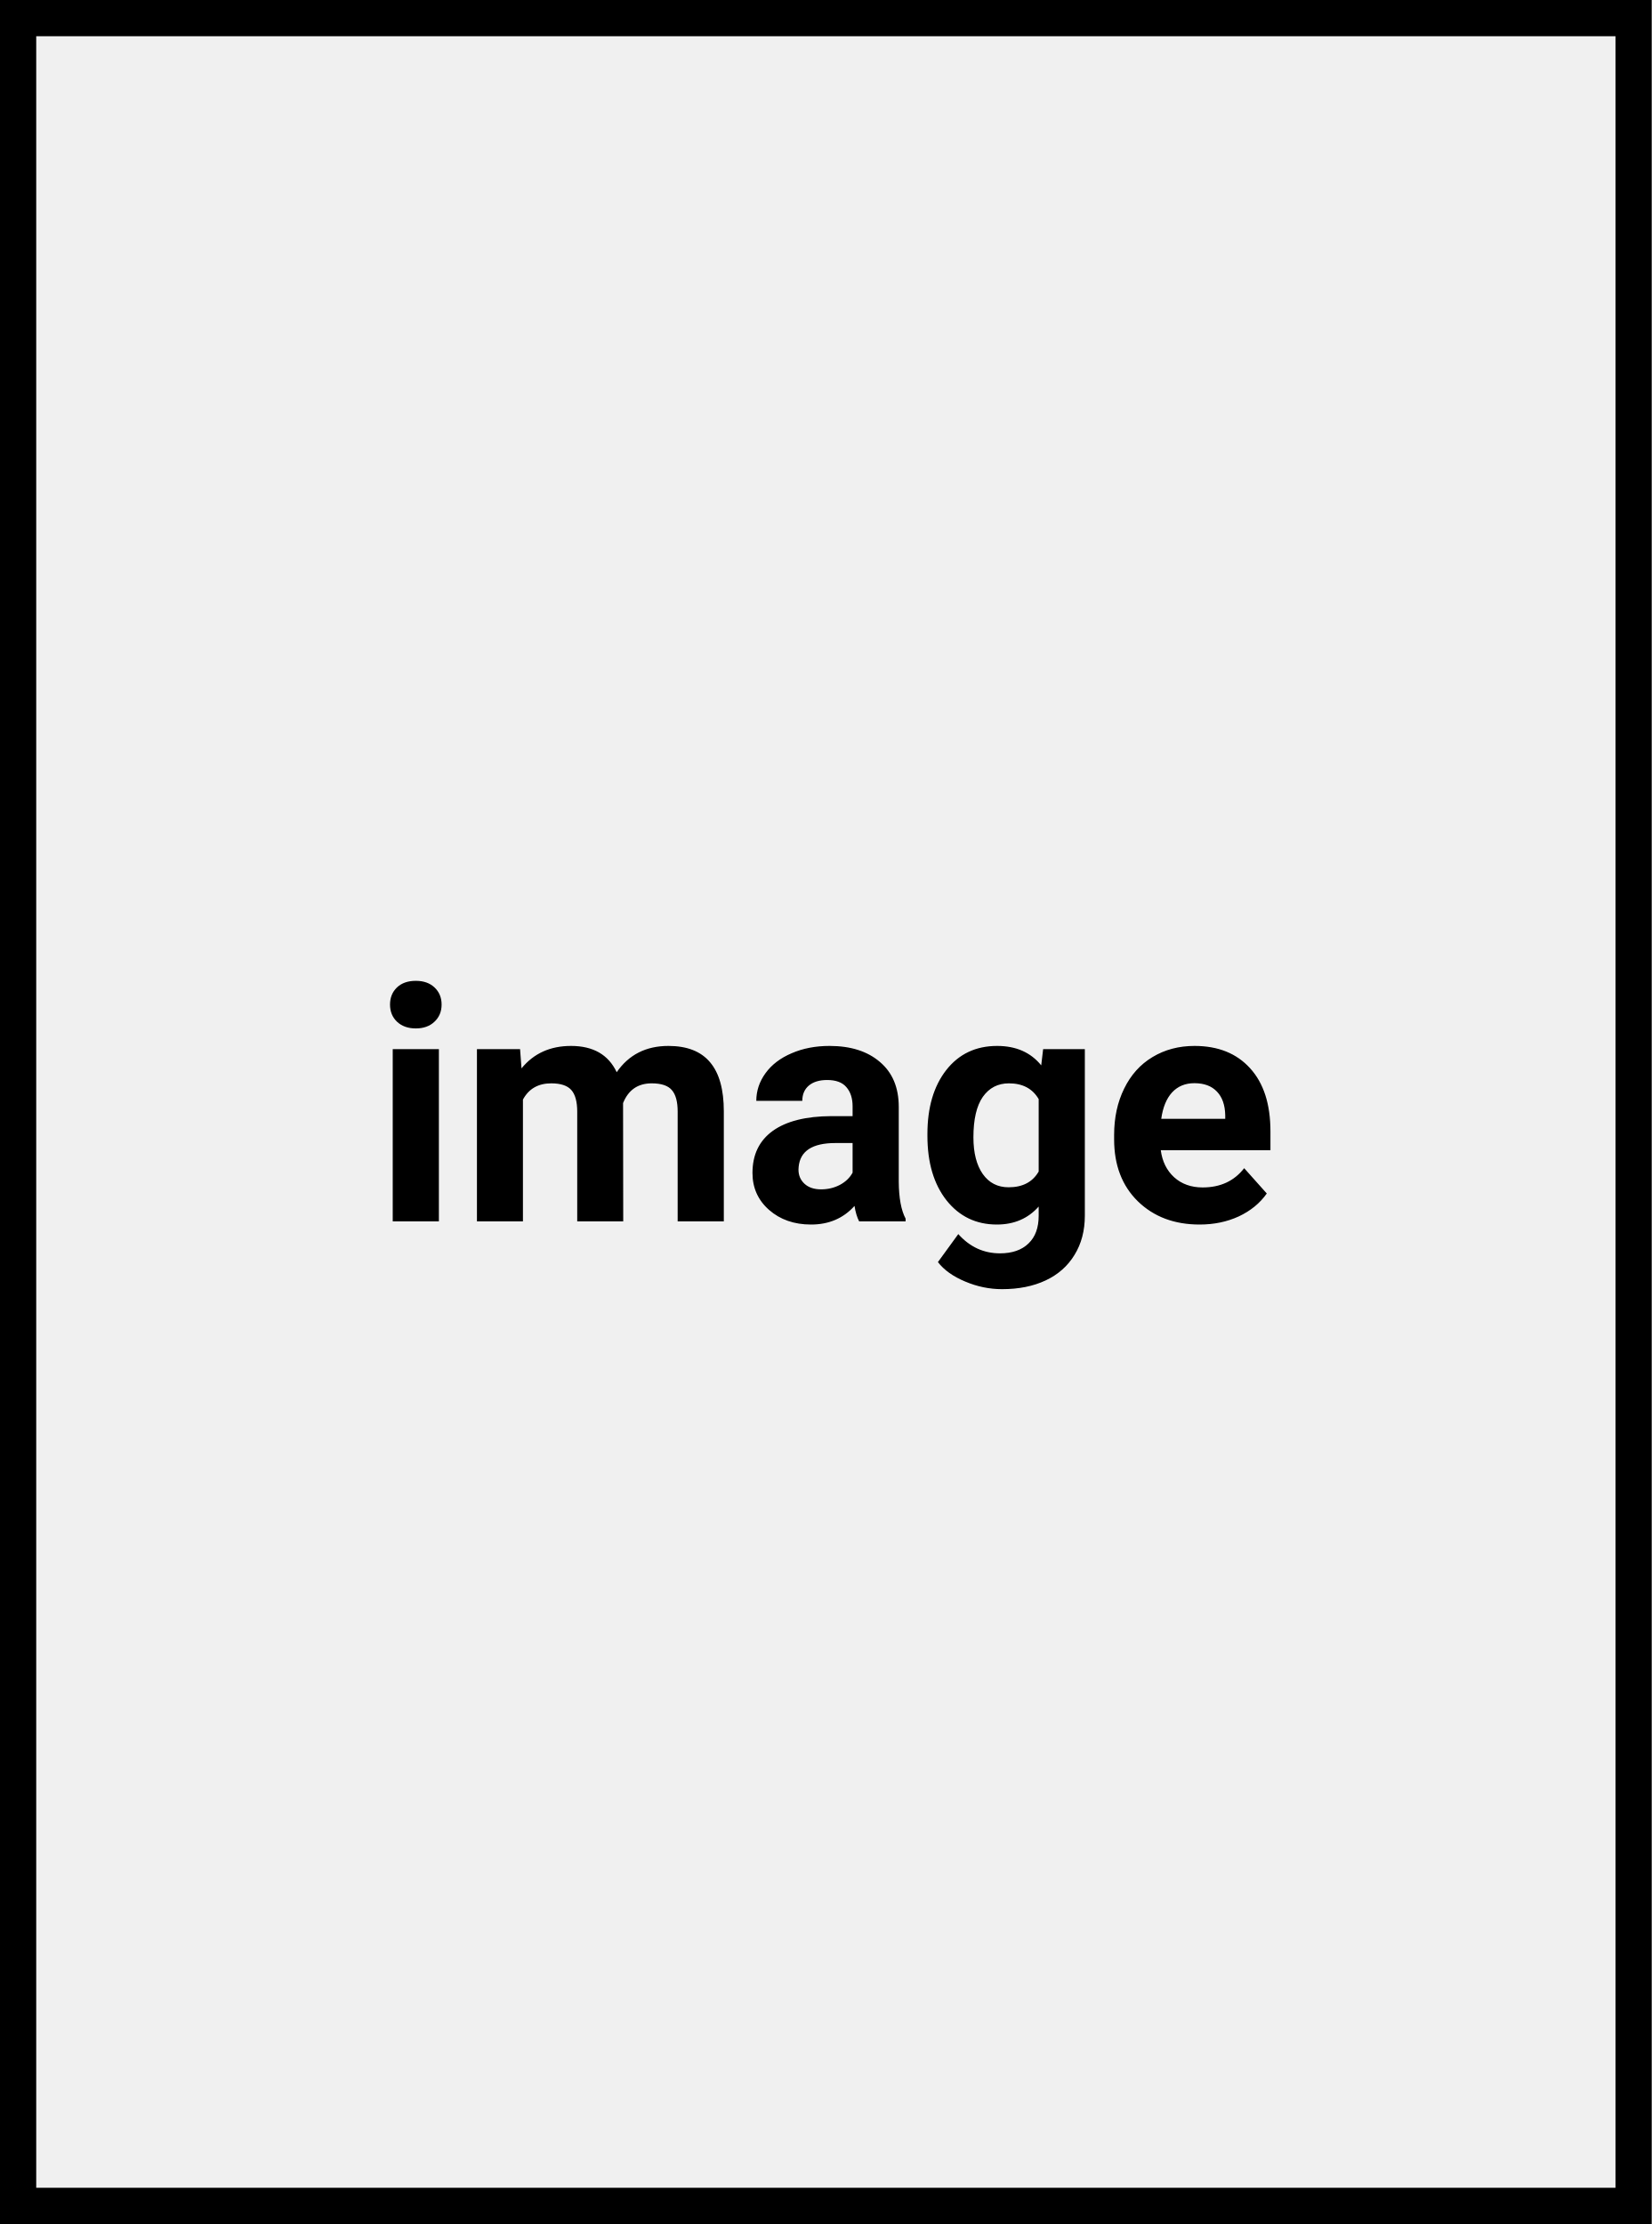
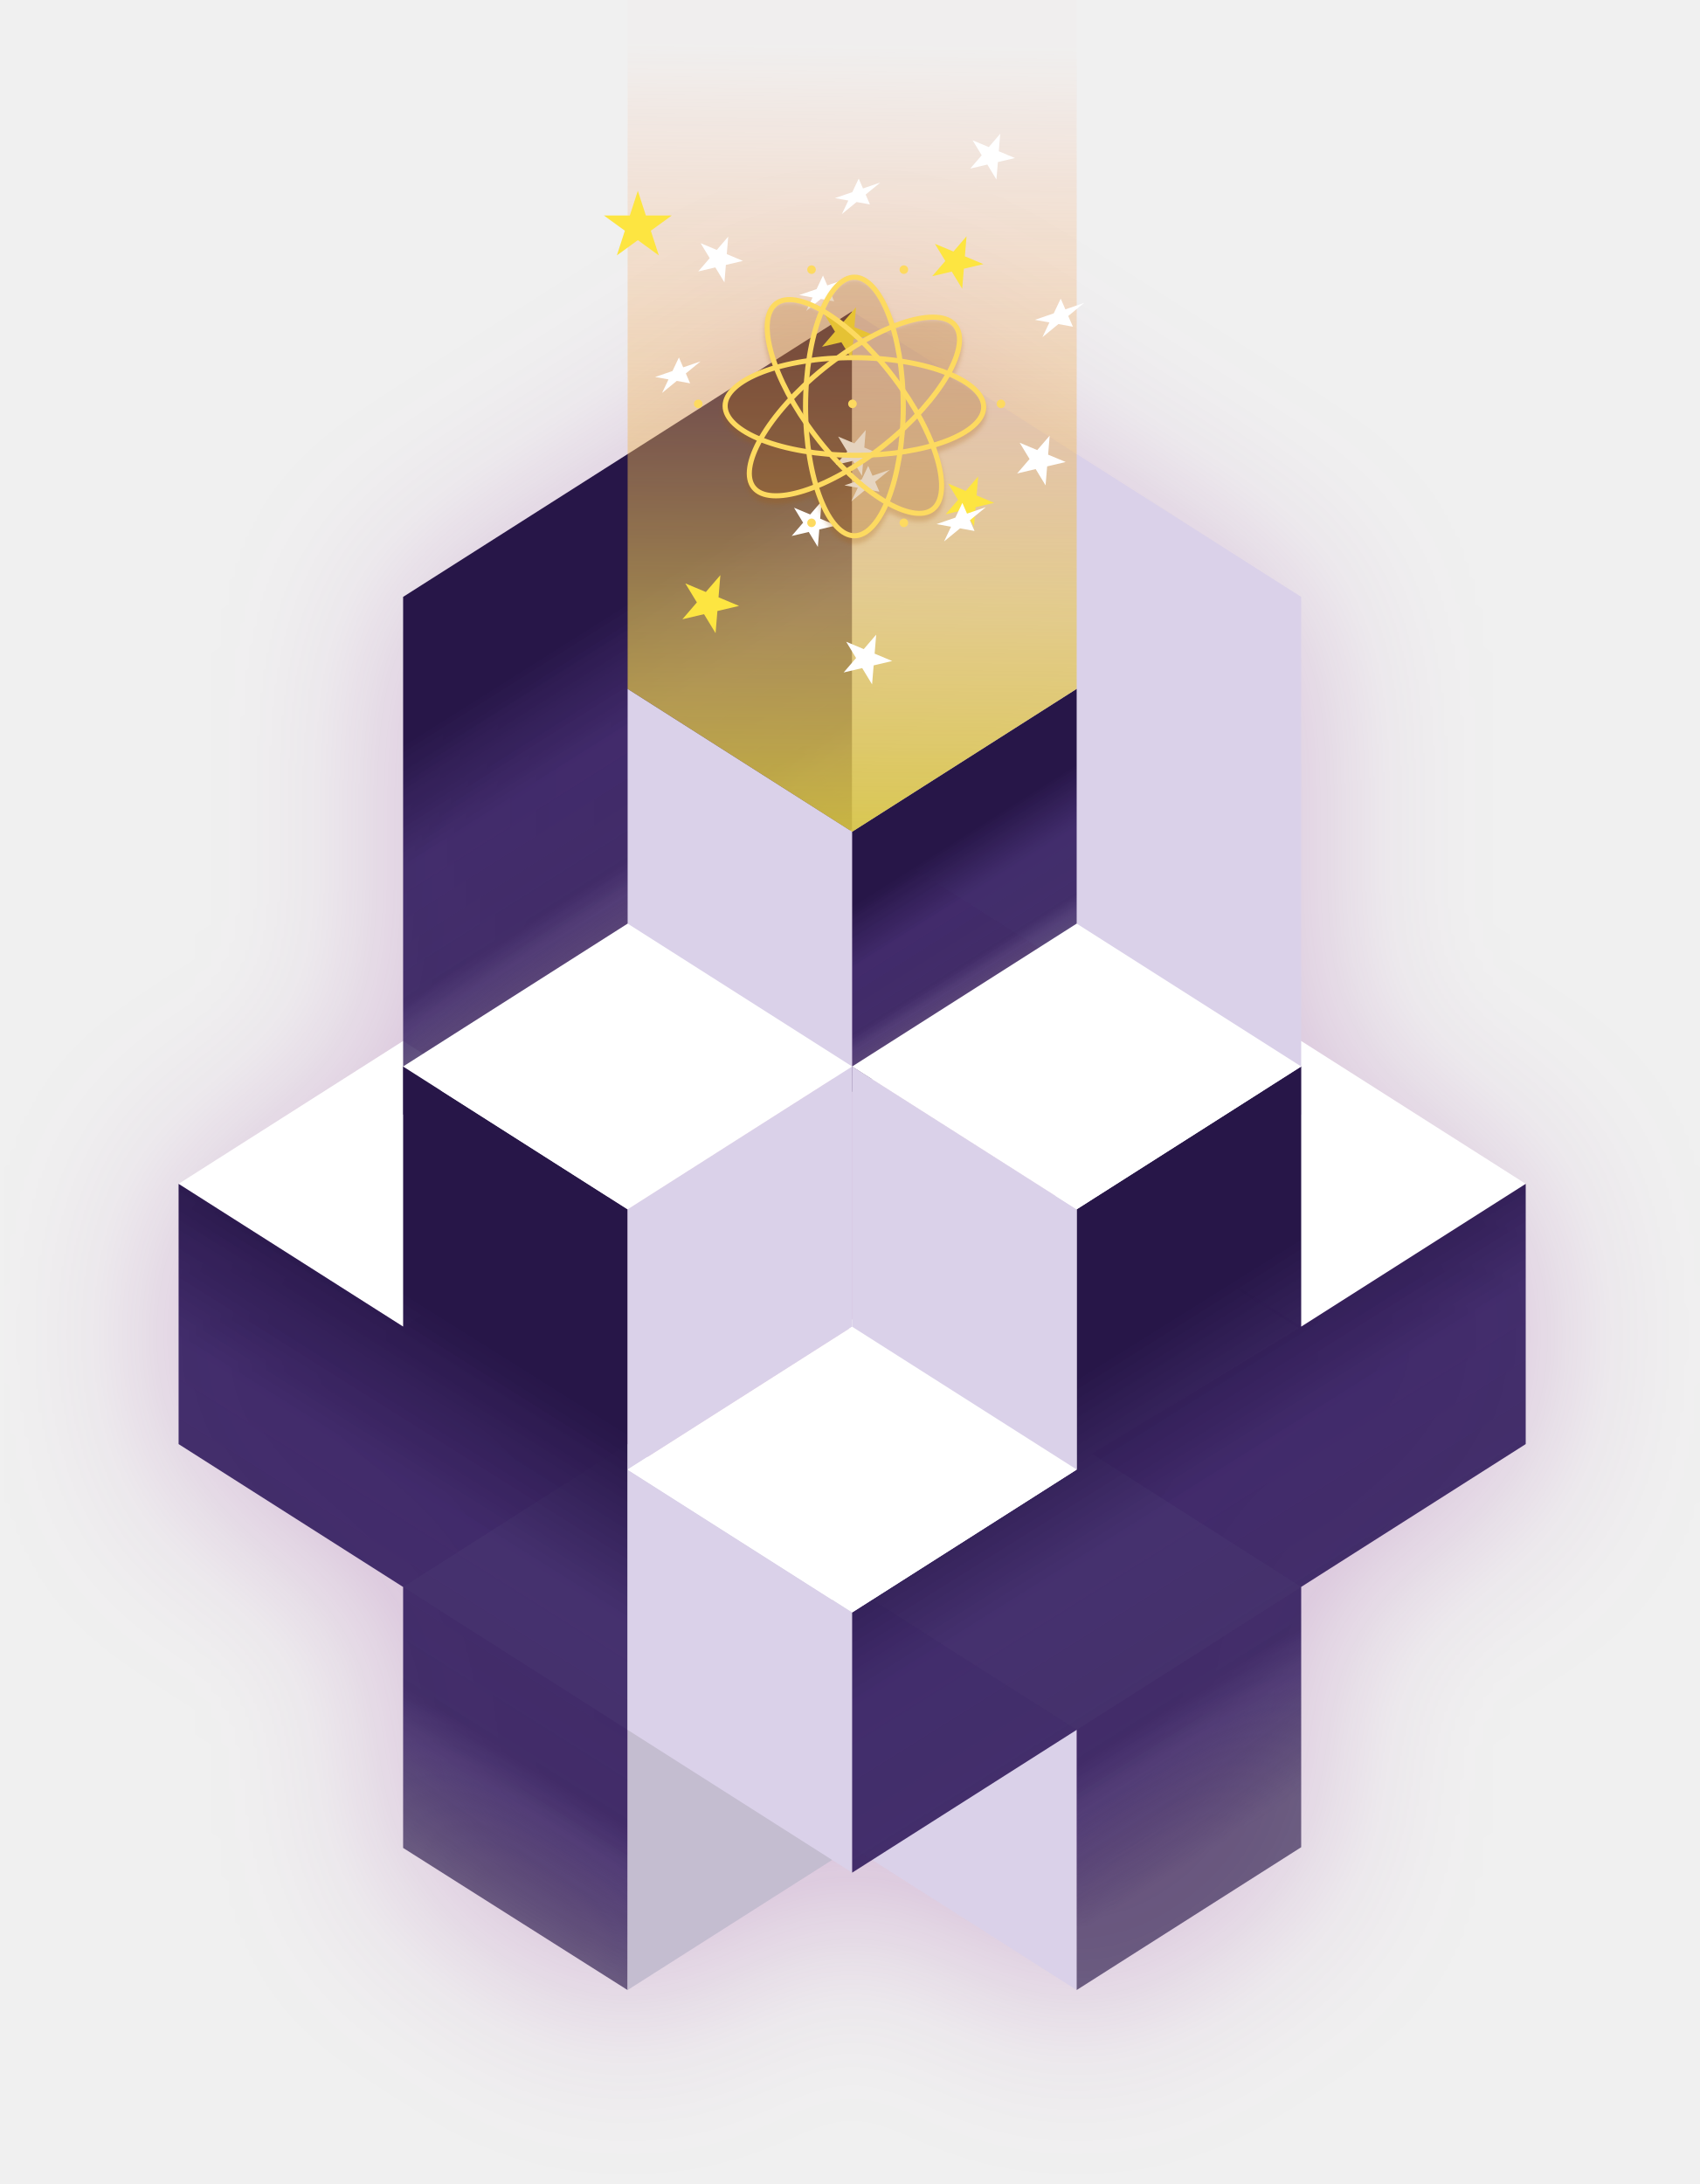
- <svg xmlns="http://www.w3.org/2000/svg" width="228" height="307" viewBox="0 0 228 307" fill="none">
-   <rect x="2.5" y="2.5" width="223" height="302" stroke="black" stroke-width="5" />
-   <path d="M60.584 168.594H54.212V144.82H60.584V168.594ZM53.839 138.667C53.839 137.715 54.154 136.932 54.784 136.316C55.428 135.701 56.3 135.394 57.398 135.394C58.482 135.394 59.347 135.701 59.991 136.316C60.636 136.932 60.958 137.715 60.958 138.667C60.958 139.634 60.628 140.425 59.969 141.041C59.325 141.656 58.468 141.963 57.398 141.963C56.329 141.963 55.465 141.656 54.806 141.041C54.161 140.425 53.839 139.634 53.839 138.667ZM71.79 144.82L71.988 147.479C73.673 145.413 75.951 144.38 78.822 144.38C81.883 144.38 83.985 145.589 85.128 148.006C86.798 145.589 89.178 144.38 92.269 144.38C94.847 144.38 96.766 145.135 98.026 146.644C99.286 148.138 99.915 150.394 99.915 153.411V168.594H93.543V153.433C93.543 152.085 93.28 151.104 92.752 150.489C92.225 149.859 91.295 149.544 89.962 149.544C88.058 149.544 86.739 150.452 86.007 152.269L86.029 168.594H79.679V153.455C79.679 152.078 79.408 151.082 78.866 150.467C78.324 149.852 77.401 149.544 76.097 149.544C74.295 149.544 72.992 150.291 72.186 151.785V168.594H65.836V144.82H71.79ZM118.592 168.594C118.299 168.023 118.087 167.312 117.955 166.463C116.417 168.177 114.417 169.034 111.957 169.034C109.627 169.034 107.694 168.36 106.156 167.012C104.632 165.665 103.871 163.965 103.871 161.915C103.871 159.395 104.801 157.461 106.661 156.114C108.536 154.766 111.239 154.085 114.769 154.07H117.691V152.708C117.691 151.609 117.406 150.73 116.834 150.071C116.278 149.412 115.392 149.083 114.176 149.083C113.106 149.083 112.264 149.339 111.649 149.852C111.048 150.364 110.748 151.067 110.748 151.961H104.398C104.398 150.584 104.823 149.31 105.672 148.138C106.522 146.966 107.723 146.05 109.276 145.391C110.829 144.717 112.572 144.38 114.505 144.38C117.435 144.38 119.757 145.12 121.471 146.6C123.199 148.064 124.063 150.13 124.063 152.796V163.101C124.078 165.357 124.393 167.063 125.008 168.221V168.594H118.592ZM113.341 164.178C114.278 164.178 115.143 163.973 115.934 163.562C116.725 163.138 117.311 162.574 117.691 161.871V157.784H115.318C112.14 157.784 110.448 158.882 110.243 161.08L110.221 161.453C110.221 162.244 110.499 162.896 111.056 163.409C111.612 163.921 112.374 164.178 113.341 164.178ZM128.019 156.531C128.019 152.884 128.883 149.947 130.611 147.72C132.354 145.494 134.698 144.38 137.643 144.38C140.25 144.38 142.279 145.274 143.729 147.061L143.993 144.82H149.75V167.803C149.75 169.883 149.273 171.692 148.321 173.23C147.384 174.769 146.058 175.94 144.344 176.746C142.63 177.552 140.624 177.955 138.324 177.955C136.581 177.955 134.881 177.603 133.226 176.9C131.571 176.211 130.318 175.318 129.469 174.219L132.281 170.352C133.863 172.125 135.782 173.011 138.038 173.011C139.723 173.011 141.034 172.557 141.971 171.648C142.909 170.755 143.377 169.48 143.377 167.825V166.551C141.913 168.206 139.986 169.034 137.599 169.034C134.742 169.034 132.428 167.92 130.655 165.694C128.897 163.453 128.019 160.486 128.019 156.795V156.531ZM134.369 156.993C134.369 159.146 134.801 160.838 135.665 162.068C136.529 163.284 137.716 163.892 139.225 163.892C141.158 163.892 142.542 163.167 143.377 161.717V151.719C142.528 150.269 141.158 149.544 139.269 149.544C137.745 149.544 136.544 150.167 135.665 151.412C134.801 152.657 134.369 154.517 134.369 156.993ZM165.592 169.034C162.105 169.034 159.264 167.964 157.066 165.826C154.884 163.687 153.792 160.838 153.792 157.278V156.663C153.792 154.275 154.254 152.144 155.177 150.269C156.1 148.379 157.403 146.929 159.088 145.918C160.787 144.893 162.721 144.38 164.889 144.38C168.141 144.38 170.697 145.406 172.557 147.457C174.432 149.507 175.37 152.415 175.37 156.18V158.772H160.23C160.436 160.325 161.051 161.57 162.076 162.508C163.116 163.445 164.427 163.914 166.009 163.914C168.456 163.914 170.367 163.028 171.744 161.255L174.864 164.749C173.912 166.097 172.623 167.151 170.997 167.913C169.371 168.66 167.569 169.034 165.592 169.034ZM164.867 149.522C163.607 149.522 162.582 149.947 161.791 150.796C161.014 151.646 160.516 152.862 160.296 154.444H169.129V153.938C169.1 152.532 168.719 151.448 167.987 150.687C167.254 149.91 166.214 149.522 164.867 149.522Z" fill="black" />
+ <svg xmlns="http://www.w3.org/2000/svg" width="333" height="428" viewBox="0 0 333 428" fill="none">
+   <g filter="url(#filter0_d)">
+     <rect width="52.479" height="52.483" transform="matrix(0.854533 -0.519397 0.847139 0.531372 165.217 259.644)" fill="white" />
+     <path d="M210.999 232L254.999 204L298.999 232L254.999 260L210.999 232Z" fill="white" />
+     <path d="M34.998 232L78.999 204L122.999 232L78.999 260L34.998 232Z" fill="white" />
+     <path d="M167 61L79 116.97V218.448L167 162.478V61Z" fill="url(#paint0_linear)" />
+     <path d="M167 61L255 116.97V218.448L167 162.478V61Z" fill="#DAD1E9" />
+     <path d="M78.999 311L122.999 283L166.999 311L122.999 339L78.999 311Z" fill="white" />
+     <path fill-rule="evenodd" clip-rule="evenodd" d="M79 209L123 237V390L79 362.14V311L35 283V232L79 259.972V209Z" fill="url(#paint1_linear)" />
+     <path d="M167 311L211 338.986V389.986L167 362V311Z" fill="#DAD1E9" />
+     <path d="M167 311L123 338.986V389.986L167 362V311Z" fill="#C4BDD0" />
+     <path d="M166.999 311L210.999 283L254.999 311L210.999 339L166.999 311Z" fill="white" />
+     <path d="M123 288L167 315.986V366.986L123 339V288Z" fill="#DAD1E9" />
+     <path fill-rule="evenodd" clip-rule="evenodd" d="M255 209L211 236.986V287.986V288L167 315.986V366.986L211 339V389.986L255 362V311V310.986L299 283V232L255 259.986V209Z" fill="url(#paint2_linear)" />
+     <path d="M167 209L123 236.986V287.986L167 260V209Z" fill="#DAD1E9" />
+     <path d="M123 135L167 162.986V213.986L123 186V135Z" fill="#DAD1E9" />
+     <path d="M211 135L167 162.986V213.986L211 186V135Z" fill="url(#paint3_linear)" />
+     <path d="M123 288L167 260L211 288L167 316L123 288Z" fill="white" />
+     <path d="M167 209L211 236.986V287.986L167 260V209Z" fill="#DAD1E9" />
+     <path d="M78.999 209L122.999 181L166.999 209L122.999 237L78.999 209Z" fill="white" />
+     <path d="M166.999 209L210.999 181L254.999 209L210.999 237L166.999 209Z" fill="white" />
+   </g>
+   <path fill-rule="evenodd" clip-rule="evenodd" d="M123 0V135L167 163L211 135V0H123Z" fill="url(#paint4_linear)" />
+   <path d="M125 37.39L126.572 42.227H131.657L127.543 45.216L129.114 50.053L125 47.064L120.886 50.053L122.457 45.216L118.343 42.227H123.428L125 37.39Z" fill="#FDE541" />
+   <path d="M141.173 112.709L140.813 117.054L144.836 118.739L140.592 119.74L140.232 124.086L137.969 120.359L133.725 121.36L136.57 118.056L134.306 114.329L138.328 116.013L141.173 112.709Z" fill="#FDE541" />
+   <path d="M191.693 93.375L191.386 97.096L194.83 98.538L191.196 99.396L190.888 103.117L188.95 99.926L185.316 100.783L187.752 97.954L185.813 94.763L189.257 96.205L191.693 93.375Z" fill="#FDE541" />
+   <path d="M205.71 85.375L205.403 89.096L208.847 90.538L205.213 91.396L204.905 95.117L202.967 91.926L199.333 92.783L201.769 89.954L199.831 86.763L203.274 88.205L205.71 85.375Z" fill="white" />
+   <path d="M171.71 124.375L171.403 128.096L174.847 129.538L171.213 130.396L170.905 134.117L168.967 130.926L165.333 131.783L167.769 128.954L165.831 125.763L169.274 127.205L171.71 124.375Z" fill="white" />
+   <path d="M142.711 46.376L142.428 49.8L145.597 51.128L142.253 51.917L141.97 55.342L140.185 52.405L136.841 53.194L139.083 50.59L137.299 47.652L140.468 48.98L142.711 46.376Z" fill="white" />
+   <path d="M196.017 26.217L195.734 29.642L198.904 30.97L195.559 31.759L195.276 35.184L193.492 32.247L190.147 33.036L192.389 30.431L190.605 27.494L193.775 28.822L196.017 26.217Z" fill="white" />
+   <path d="M161.017 98.217L160.734 101.642L163.904 102.97L160.559 103.759L160.276 107.184L158.492 104.247L155.147 105.036L157.389 102.431L155.605 99.494L158.775 100.822L161.017 98.217Z" fill="white" />
+   <path d="M207.875 58.522L208.786 60.624L212.478 59.355L209.35 61.923L210.262 64.025L207.417 63.51L204.289 66.079L205.658 63.192L202.813 62.677L206.505 61.408L207.875 58.522Z" fill="white" />
+   <path d="M188.596 98.554L189.508 100.656L193.2 99.387L190.072 101.955L190.984 104.057L188.138 103.543L185.01 106.111L186.38 103.224L183.535 102.71L187.227 101.44L188.596 98.554Z" fill="white" />
+   <path d="M133.049 70.053L133.888 71.988L137.286 70.82L134.407 73.184L135.246 75.119L132.627 74.645L129.748 77.009L131.009 74.352L128.39 73.878L131.788 72.71L133.049 70.053Z" fill="white" />
+   <path d="M168.287 34.998L169.126 36.933L172.524 35.764L169.645 38.128L170.484 40.063L167.865 39.589L164.986 41.953L166.247 39.296L163.628 38.822L167.026 37.654L168.287 34.998Z" fill="white" />
+   <path d="M170.143 91.294L170.982 93.229L174.38 92.061L171.501 94.425L172.34 96.359L169.721 95.886L166.842 98.249L168.103 95.593L165.484 95.119L168.882 93.951L170.143 91.294Z" fill="white" />
+   <path d="M189.417 46.309L189.092 50.237L192.728 51.76L188.892 52.665L188.567 56.593L186.521 53.224L182.684 54.13L185.256 51.142L183.209 47.773L186.845 49.296L189.417 46.309Z" fill="#FDE541" />
+   <path d="M167.759 60.215L167.437 64.107L171.039 65.615L167.238 66.512L166.917 70.403L164.89 67.066L161.089 67.963L163.637 65.004L161.609 61.666L165.211 63.175L167.759 60.215Z" fill="#FDE541" />
+   <path d="M169.666 84.278L169.383 87.703L172.553 89.031L169.208 89.82L168.925 93.245L167.141 90.308L163.796 91.097L166.038 88.492L164.254 85.555L167.424 86.883L169.666 84.278Z" fill="white" />
+   <path d="M161.287 53.998L162.126 55.933L165.524 54.764L162.645 57.128L163.484 59.063L160.865 58.589L157.986 60.953L159.247 58.296L156.628 57.822L160.026 56.654L161.287 53.998Z" fill="white" />
+   <g filter="url(#filter1_d)">
+     <path d="M177.015 79.658C177.015 86.747 175.894 93.141 174.099 97.746C173.2 100.049 172.143 101.879 170.995 103.125C169.847 104.371 168.646 104.995 167.442 104.995C166.237 104.995 165.036 104.371 163.888 103.125C162.74 101.879 161.683 100.049 160.784 97.746C158.989 93.141 157.868 86.747 157.868 79.658C157.868 72.57 158.989 66.175 160.784 61.571C161.683 59.267 162.74 57.437 163.888 56.191C165.036 54.946 166.237 54.322 167.442 54.322C168.646 54.322 169.847 54.946 170.995 56.191C172.143 57.437 173.2 59.267 174.099 61.571C175.894 66.175 177.015 72.57 177.015 79.658Z" fill="#C4C4C4" fill-opacity="0.01" stroke="#FDDA60" />
+     <path d="M167.395 89.231C160.306 89.197 153.917 88.045 149.322 86.227C147.023 85.318 145.197 84.252 143.957 83.098C142.718 81.944 142.099 80.739 142.105 79.535C142.111 78.331 142.741 77.133 143.992 75.991C145.243 74.849 147.078 73.8 149.386 72.913C153.999 71.141 160.399 70.05 167.488 70.085C174.576 70.119 180.965 71.271 185.561 73.089C187.86 73.998 189.685 75.064 190.925 76.218C192.165 77.372 192.783 78.577 192.777 79.781C192.772 80.985 192.142 82.183 190.891 83.325C189.64 84.467 187.804 85.516 185.496 86.403C180.883 88.175 174.483 89.266 167.395 89.231Z" fill="#C4C4C4" fill-opacity="0.01" stroke="#FDDA60" />
+     <path d="M173.446 87.115C167.924 91.561 162.241 94.698 157.528 96.187C155.171 96.933 153.082 97.257 151.392 97.144C149.702 97.031 148.462 96.486 147.707 95.549C146.952 94.611 146.685 93.284 146.935 91.609C147.185 89.933 147.947 87.961 149.178 85.817C151.639 81.531 155.916 76.647 161.437 72.202C166.959 67.756 172.643 64.619 177.355 63.13C179.712 62.384 181.801 62.06 183.491 62.173C185.181 62.286 186.421 62.831 187.176 63.769C187.931 64.706 188.198 66.033 187.948 67.709C187.698 69.384 186.936 71.356 185.705 73.5C183.244 77.786 178.967 82.669 173.446 87.115Z" fill="#C4C4C4" fill-opacity="0.01" stroke="#FDDA60" />
+     <path d="M175.058 73.859C179.352 79.499 182.334 85.266 183.695 90.016C184.376 92.393 184.644 94.49 184.485 96.177C184.326 97.863 183.748 99.087 182.79 99.817C181.832 100.546 180.498 100.777 178.83 100.482C177.162 100.186 175.212 99.371 173.102 98.082C168.885 95.506 164.119 91.097 159.825 85.458C155.53 79.818 152.549 74.051 151.188 69.3C150.507 66.923 150.239 64.827 150.398 63.14C150.557 61.454 151.135 60.23 152.093 59.5C153.051 58.771 154.385 58.539 156.052 58.835C157.721 59.13 159.671 59.946 161.781 61.235C165.998 63.81 170.764 68.219 175.058 73.859Z" fill="#C4C4C4" fill-opacity="0.01" stroke="#FDDA60" />
+   </g>
+   <circle cx="159.039" cy="52.839" r="0.839" fill="#FDDA60" />
+   <circle cx="177.133" cy="52.839" r="0.839" fill="#FDDA60" />
+   <circle cx="167.059" cy="79.142" r="0.839" fill="#FDDA60" />
+   <circle cx="159.039" cy="102.46" r="0.839" fill="#FDDA60" />
+   <circle cx="136.839" cy="79.142" r="0.839" fill="#FDDA60" />
+   <circle cx="196.161" cy="79.142" r="0.839" fill="#FDDA60" />
+   <circle cx="177.133" cy="102.46" r="0.839" fill="#FDDA60" />
+   <defs>
+     <filter id="filter0_d" x="0.999" y="31" width="332.001" height="397" filterUnits="userSpaceOnUse" color-interpolation-filters="sRGB">
+       <feFlood flood-opacity="0" result="BackgroundImageFix" />
+       <feColorMatrix in="SourceAlpha" type="matrix" values="0 0 0 0 0 0 0 0 0 0 0 0 0 0 0 0 0 0 127 0" />
+       <feOffset dy="4" />
+       <feGaussianBlur stdDeviation="17" />
+       <feColorMatrix type="matrix" values="0 0 0 0 0.509 0 0 0 0 0.084 0 0 0 0 0.546 0 0 0 0.25 0" />
+       <feBlend mode="normal" in2="BackgroundImageFix" result="effect1_dropShadow" />
+       <feBlend mode="normal" in="SourceGraphic" in2="effect1_dropShadow" result="shape" />
+     </filter>
+     <filter id="filter1_d" x="140" y="53" width="54.883" height="55.317" filterUnits="userSpaceOnUse" color-interpolation-filters="sRGB">
+       <feFlood flood-opacity="0" result="BackgroundImageFix" />
+       <feColorMatrix in="SourceAlpha" type="matrix" values="0 0 0 0 0 0 0 0 0 0 0 0 0 0 0 0 0 0 127 0" />
+       <feOffset dy="1" />
+       <feGaussianBlur stdDeviation="0.5" />
+       <feColorMatrix type="matrix" values="0 0 0 0 0.646 0 0 0 0 0.365 0 0 0 0 0.035 0 0 0 0.25 0" />
+       <feBlend mode="normal" in2="BackgroundImageFix" result="effect1_dropShadow" />
+       <feBlend mode="normal" in="SourceGraphic" in2="effect1_dropShadow" result="shape" />
+     </filter>
+     <linearGradient id="paint0_linear" x1="123" y1="88.762" x2="168.998" y2="161.664" gradientUnits="userSpaceOnUse">
+       <stop stop-color="#271648" />
+       <stop offset="0.286" stop-color="#271648" />
+       <stop offset="0.531" stop-color="#351F62" stop-opacity="0.92" />
+       <stop offset="0.786" stop-color="#392462" stop-opacity="0.94" />
+       <stop offset="0.849" stop-color="#3F2A68" stop-opacity="0.87" />
+       <stop offset="1" stop-color="#271648" stop-opacity="0.64" />
+     </linearGradient>
+     <linearGradient id="paint1_linear" x1="100.17" y1="221.522" x2="30.165" y2="333.003" gradientUnits="userSpaceOnUse">
+       <stop stop-color="#271648" />
+       <stop offset="0.286" stop-color="#271648" />
+       <stop offset="0.531" stop-color="#351F62" stop-opacity="0.92" />
+       <stop offset="0.786" stop-color="#392462" stop-opacity="0.94" />
+       <stop offset="0.849" stop-color="#3F2A68" stop-opacity="0.87" />
+       <stop offset="1" stop-color="#271648" stop-opacity="0.64" />
+     </linearGradient>
+     <linearGradient id="paint2_linear" x1="189.512" y1="239.285" x2="258.4" y2="349.251" gradientUnits="userSpaceOnUse">
+       <stop stop-color="#271648" />
+       <stop offset="0.286" stop-color="#271648" />
+       <stop offset="0.531" stop-color="#351F62" stop-opacity="0.92" />
+       <stop offset="0.786" stop-color="#392462" stop-opacity="0.94" />
+       <stop offset="0.849" stop-color="#3F2A68" stop-opacity="0.87" />
+       <stop offset="1" stop-color="#271648" stop-opacity="0.64" />
+     </linearGradient>
+     <linearGradient id="paint3_linear" x1="189" y1="148.881" x2="212.117" y2="185.519" gradientUnits="userSpaceOnUse">
+       <stop stop-color="#271648" />
+       <stop offset="0.286" stop-color="#271648" />
+       <stop offset="0.531" stop-color="#351F62" stop-opacity="0.92" />
+       <stop offset="0.786" stop-color="#392462" stop-opacity="0.94" />
+       <stop offset="0.849" stop-color="#3F2A68" stop-opacity="0.87" />
+       <stop offset="1" stop-color="#271648" stop-opacity="0.64" />
+     </linearGradient>
+     <linearGradient id="paint4_linear" x1="271.5" y1="10" x2="269.724" y2="171.786" gradientUnits="userSpaceOnUse">
+       <stop stop-color="#FF8C5A" stop-opacity="0.01" />
+       <stop offset="0.672" stop-color="#E9C752" stop-opacity="0.6" />
+       <stop offset="1" stop-color="#D6C535" stop-opacity="0.9" />
+     </linearGradient>
+   </defs>
</svg>
